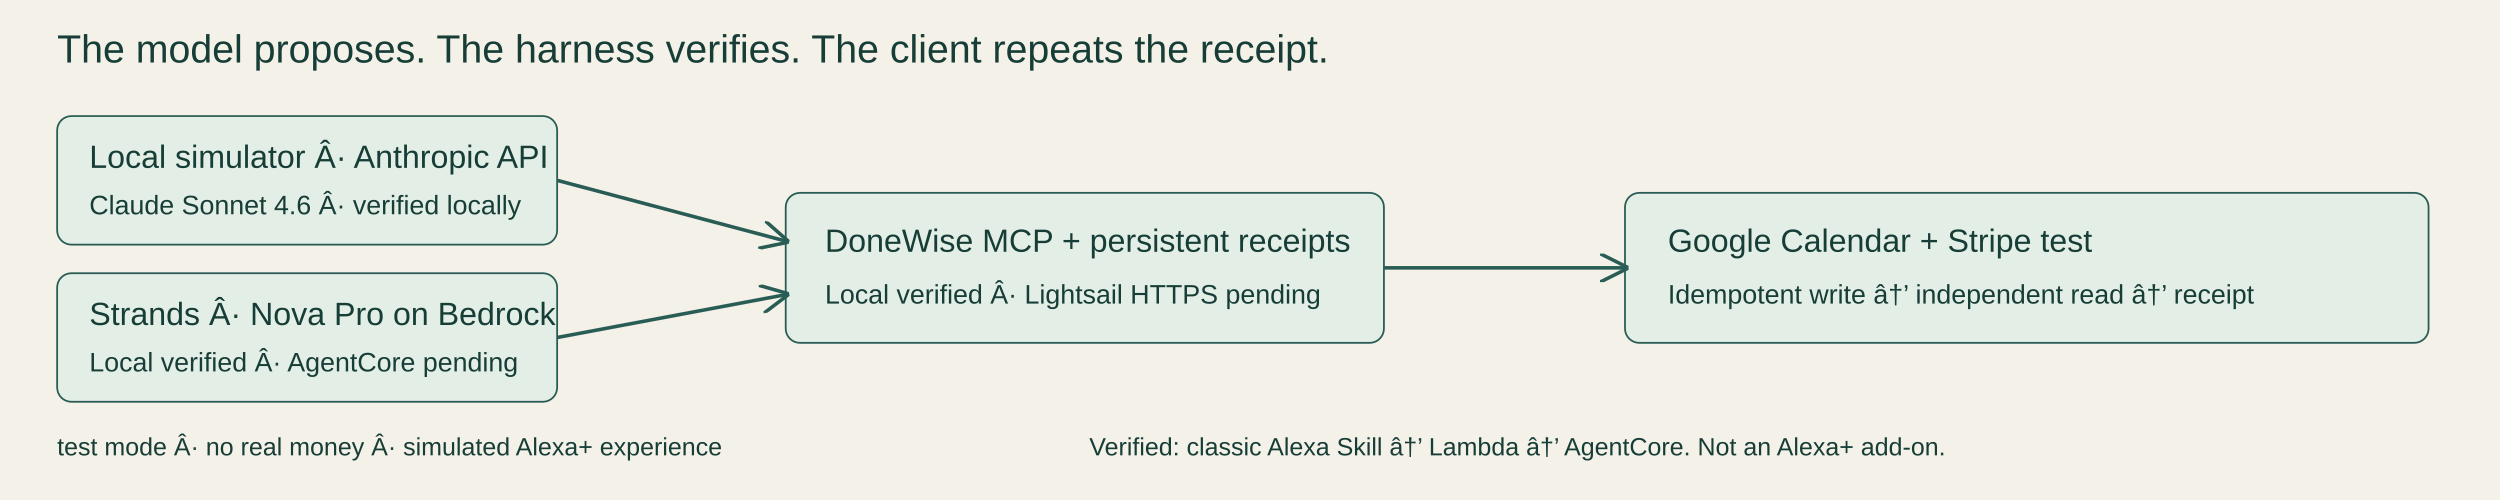
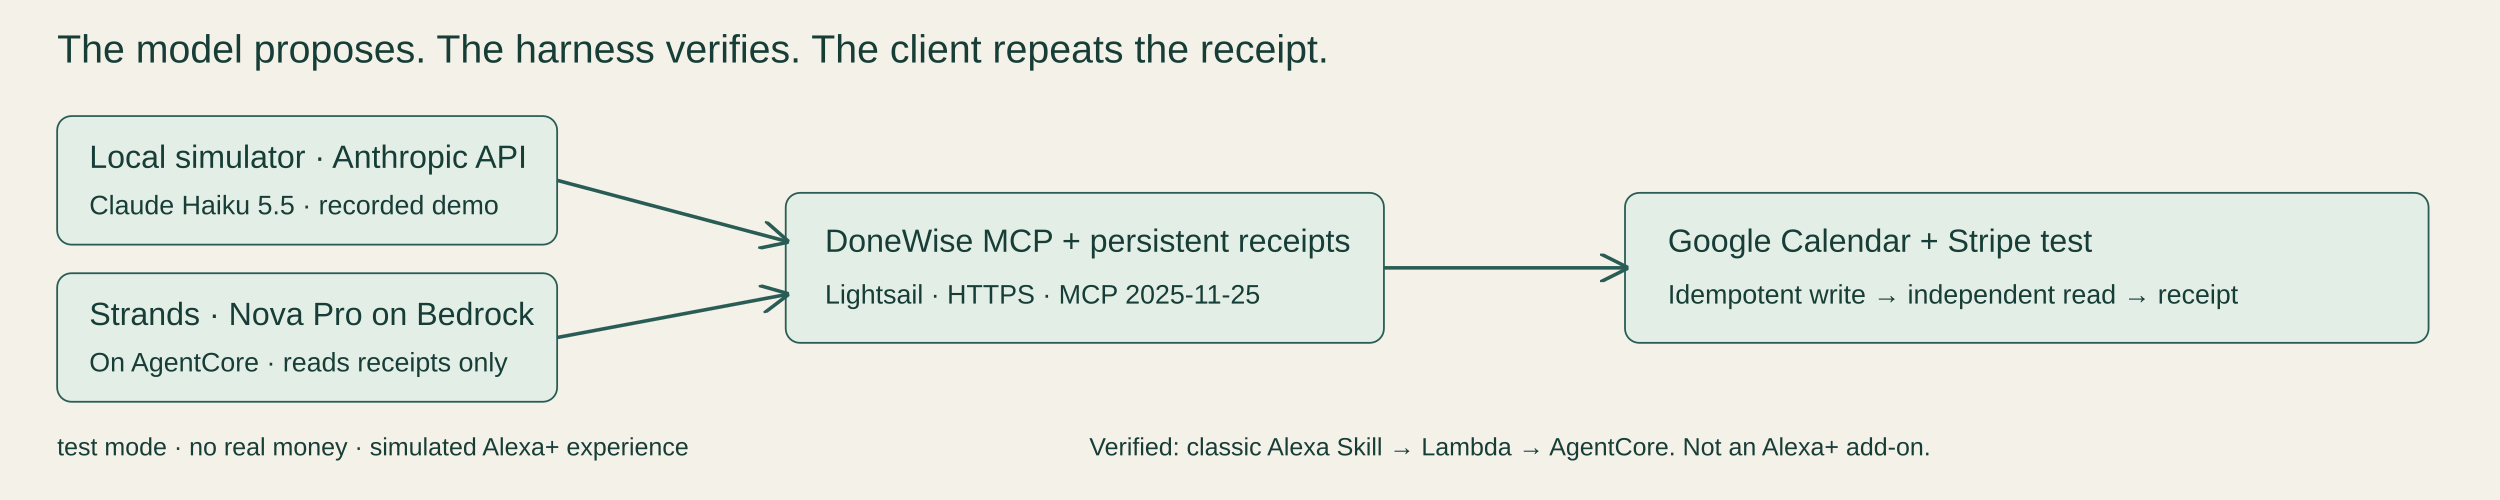
<svg xmlns="http://www.w3.org/2000/svg" width="1400" height="280" viewBox="0 0 1400 280" role="img" aria-labelledby="title desc">
  <defs>
    <marker id="arrow" markerWidth="8" markerHeight="8" refX="7" refY="4" orient="auto">
      <path d="M0 0L8 4L0 8" fill="none" stroke="#285c54" />
    </marker>
  </defs>
  <rect width="1400" height="280" fill="#f4f1e8" />
  <g font-family="Arial,sans-serif" fill="#173d37">
    <text x="32" y="35" font-size="22">The model proposes. The harness verifies. The client repeats the receipt.</text>
    <g fill="#e3eee6" stroke="#285c54">
      <rect x="32" y="65" width="280" height="72" rx="8" />
      <rect x="32" y="153" width="280" height="72" rx="8" />
      <rect x="440" y="108" width="335" height="84" rx="8" />
      <rect x="910" y="108" width="450" height="84" rx="8" />
    </g>
    <g font-size="18">
-       <text x="50" y="94">Local simulator Â· Anthropic API</text>
-       <text x="50" y="120" font-size="15">Claude Sonnet 4.6 Â· verified locally</text>
-       <text x="50" y="182">Strands Â· Nova Pro on Bedrock</text>
-       <text x="50" y="208" font-size="15">Local verified Â· AgentCore pending</text>
+       <text x="50" y="94">Local simulator · Anthropic API</text>
+       <text x="50" y="120" font-size="15">Claude Haiku 5.5 · recorded demo</text>
+       <text x="50" y="182">Strands · Nova Pro on Bedrock</text>
+       <text x="50" y="208" font-size="15">On AgentCore · reads receipts only</text>
      <text x="462" y="141">DoneWise MCP + persistent receipts</text>
-       <text x="462" y="170" font-size="15">Local verified Â· Lightsail HTTPS pending</text>
+       <text x="462" y="170" font-size="15">Lightsail · HTTPS · MCP 2025-11-25</text>
      <text x="934" y="141">Google Calendar + Stripe test</text>
-       <text x="934" y="170" font-size="15">Idempotent write â†’ independent read â†’ receipt</text>
+       <text x="934" y="170" font-size="15">Idempotent write → independent read → receipt</text>
    </g>
    <g fill="none" stroke="#285c54" stroke-width="2" marker-end="url(#arrow)">
      <path d="M312 101L440 135" />
      <path d="M312 189L440 165" />
      <path d="M775 150H910" />
    </g>
-     <text x="32" y="255" font-size="14">test mode Â· no real money Â· simulated Alexa+ experience</text>
-     <text x="610" y="255" font-size="14">Verified: classic Alexa Skill â†’ Lambda â†’ AgentCore. Not an Alexa+ add-on.</text>
+     <text x="32" y="255" font-size="14">test mode · no real money · simulated Alexa+ experience</text>
+     <text x="610" y="255" font-size="14">Verified: classic Alexa Skill → Lambda → AgentCore. Not an Alexa+ add-on.</text>
  </g>
</svg>
